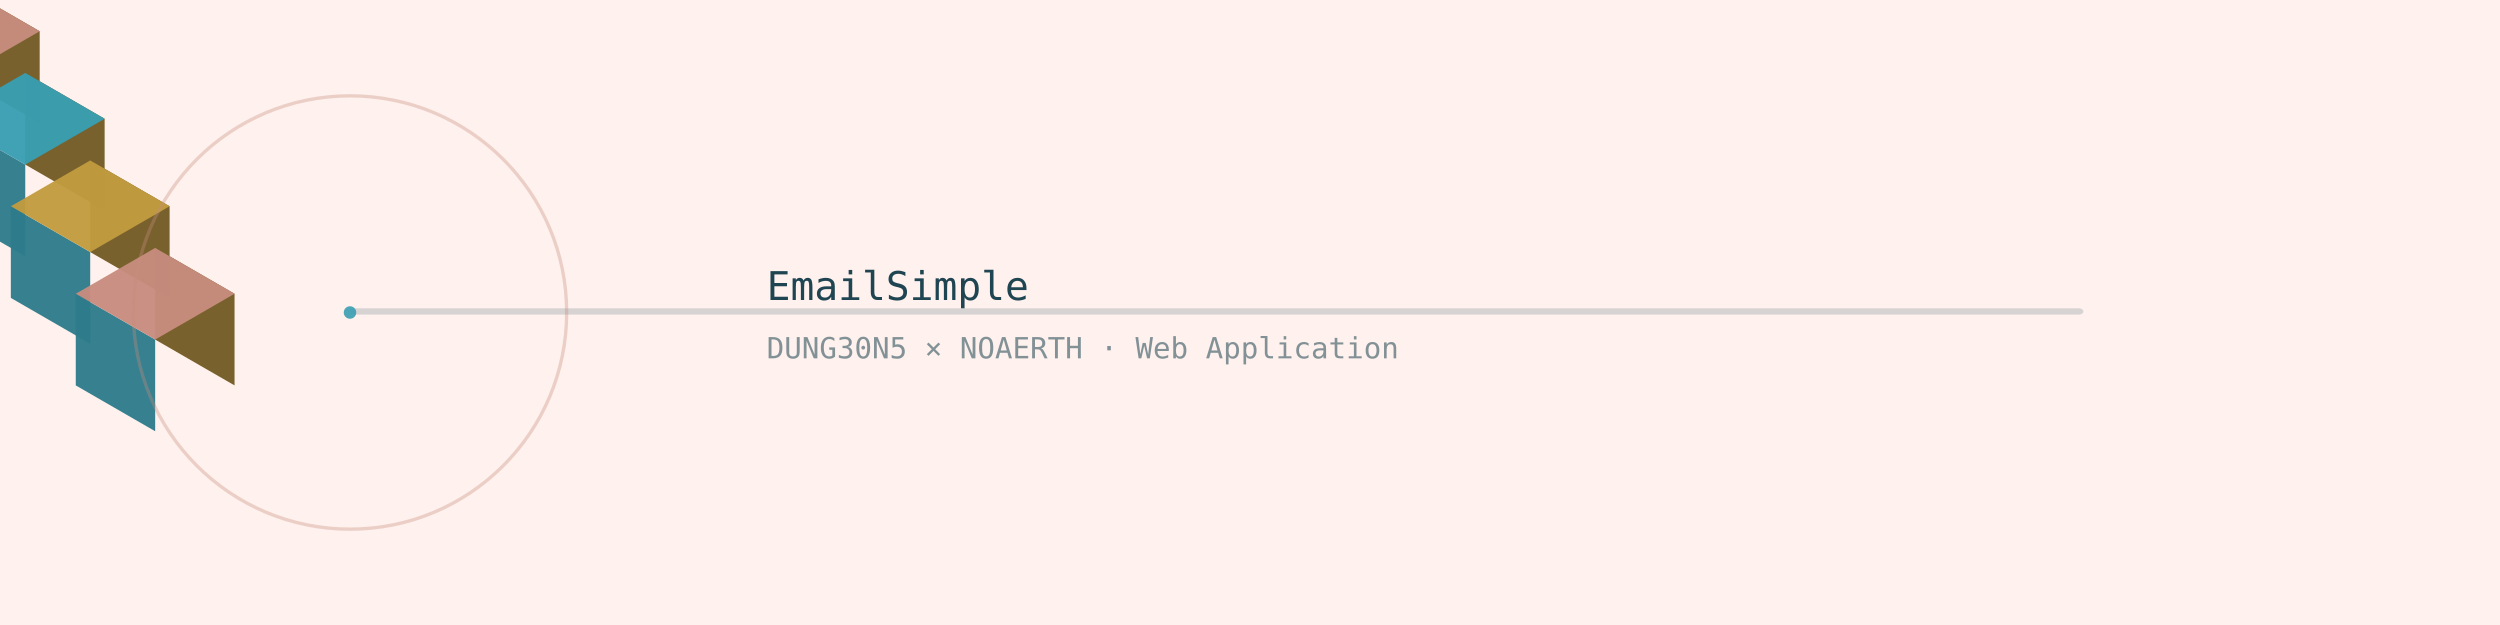
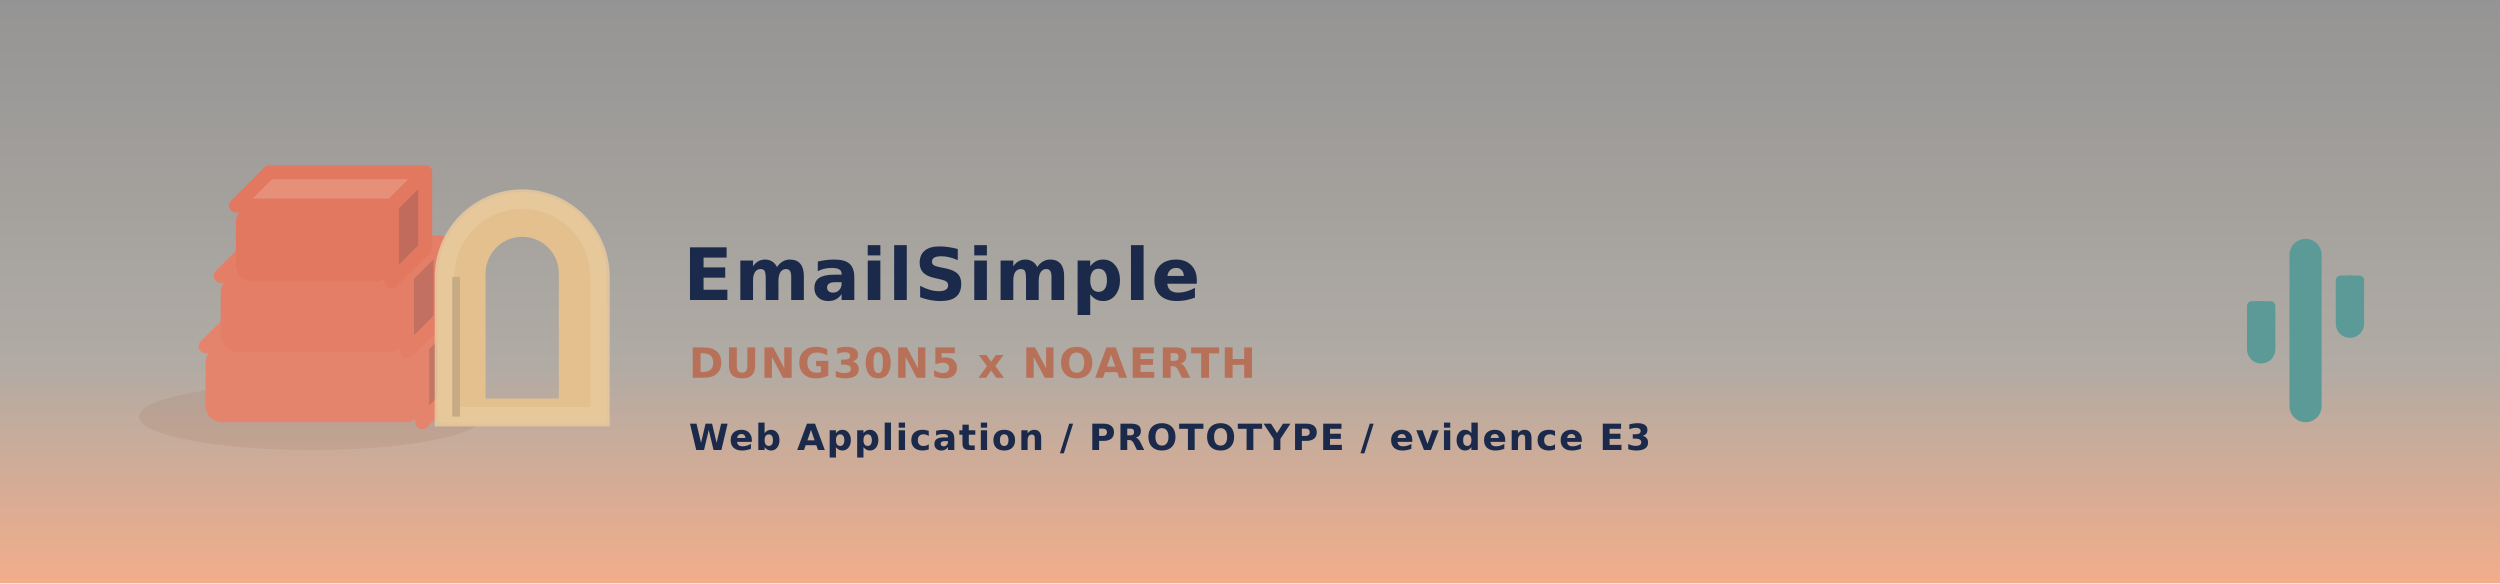
- <svg xmlns="http://www.w3.org/2000/svg" viewBox="0 0 1200 300" width="1200" height="300" role="img" aria-label="EmailSimple identity object">
-   <rect width="1200" height="300" fill="#fff1ed" />
-   <defs>
-     <linearGradient id="gft" x1="0" y1="0" x2="1" y2="1">
-       <stop offset="0%" stop-color="#c78c7e" />
-       <stop offset="100%" stop-color="#389eb2" />
-     </linearGradient>
-   </defs>
-   <rect x="168.00" y="148.00" width="832.00" height="3.00" rx="2.00" fill="rgba(6,50,65,0.160)" opacity="1.00" />
-   <polygon points="-19.05,37.00 19.05,59.00 19.05,15.00 -19.05,-7.00" fill="#715a24" opacity="0.95" />
-   <polygon points="-57.16,59.00 -19.05,81.00 -19.05,37.00 -57.16,15.00" fill="#2c7b8b" opacity="0.95" />
-   <polygon points="-19.05,-7.00 19.05,15.00 -19.05,37.00 -57.16,15.00" fill="#c78c7e" opacity="0.95" />
-   <polygon points="12.12,79.00 50.23,101.00 50.23,57.00 12.12,35.00" fill="#715a24" opacity="0.95" />
-   <polygon points="-25.98,101.00 12.12,123.00 12.12,79.00 -25.98,57.00" fill="#2c7b8b" opacity="0.95" />
-   <polygon points="12.12,35.00 50.23,57.00 12.12,79.00 -25.98,57.00" fill="#389eb2" opacity="0.95" />
-   <polygon points="43.30,121.00 81.41,143.00 81.41,99.00 43.30,77.00" fill="#715a24" opacity="0.95" />
-   <polygon points="5.20,143.00 43.30,165.00 43.30,121.00 5.20,99.00" fill="#2c7b8b" opacity="0.95" />
-   <polygon points="43.30,77.00 81.41,99.00 43.30,121.00 5.20,99.00" fill="#c29b3e" opacity="0.95" />
-   <polygon points="74.48,163.00 112.58,185.00 112.58,141.00 74.48,119.00" fill="#715a24" opacity="0.95" />
-   <polygon points="36.37,185.00 74.48,207.00 74.48,163.00 36.37,141.00" fill="#2c7b8b" opacity="0.95" />
-   <polygon points="74.48,119.00 112.58,141.00 74.48,163.00 36.37,141.00" fill="#c78c7e" opacity="0.95" />
+ <svg xmlns="http://www.w3.org/2000/svg" width="900" height="210" viewBox="0 0 900 210" role="img" aria-label="EmailSimple - identity object">
+   <linearGradient id="skyf" x1="0" y1="0" x2="0" y2="1">
+     <stop offset="0" stop-color="#959494" />
+     <stop offset="0.62" stop-color="#b0aba4" />
+     <stop offset="1" stop-color="#f3ad8a" />
+   </linearGradient>
+   <rect width="900" height="210" fill="url(#skyf)" />
+   <rect x="0" y="352" width="900" height="-142" fill="#e9cda3" />
+   <rect x="0" y="352" width="900" height="3" fill="#ebd1a9" />
+   <ellipse cx="112" cy="150" rx="62" ry="12" fill="rgba(138,90,68,0.11)" />
  <g>
-     <circle cx="168.00" cy="150.00" r="104.00" fill="none" stroke="rgba(199,140,126,0.350)" stroke-width="1.60" opacity="1.00" />
-     <animate attributeName="opacity" values="0.25;1.0;0.25" dur="18.8s" begin="0s" repeatCount="indefinite" />
+     <path d="M74,124.67 L152,124.67 L164,112.67 L86,112.67 Z" fill="#e99a82" stroke="#e5846c" stroke-width="5" stroke-linejoin="round" />
+     <path d="M152,124.67 L164,112.67 L164,140 L152,152 Z" fill="#c37566" stroke="#e5846c" stroke-width="5" stroke-linejoin="round" />
+     <rect x="74" y="124.67" width="78" height="27.33" rx="6" fill="#e5846c" />
+     <path d="M79.46,99.33 L146.54,99.33 L158.54,87.33 L91.46,87.33 Z" fill="#e8957d" stroke="#e47e66" stroke-width="5" stroke-linejoin="round" />
+     <path d="M146.54,99.33 L158.54,87.33 L158.54,114.67 L146.54,126.67 Z" fill="#c27061" stroke="#e47e66" stroke-width="5" stroke-linejoin="round" />
+     <rect x="79.46" y="99.33" width="67.08" height="27.33" rx="6" fill="#e47e66" />
+     <path d="M84.92,74 L141.08,74 L153.08,62 L96.92,62 Z" fill="#e79079" stroke="#e37861" stroke-width="5" stroke-linejoin="round" />
+     <path d="M141.08,74 L153.08,62 L153.08,89.33 L141.08,101.33 Z" fill="#c16b5d" stroke="#e37861" stroke-width="5" stroke-linejoin="round" />
+     <rect x="84.92" y="74" width="56.16" height="27.33" rx="6" fill="#e37861" />
+     <animate attributeName="opacity" values="0.72;1;0.72" dur="6s" begin="0s" repeatCount="indefinite" />
  </g>
-   <circle cx="168" cy="150" r="3" fill="rgba(56,158,178,0.900)">
-     <animate attributeName="opacity" values="0.35;0.95;0.35" dur="18.8s" begin="0s" repeatCount="indefinite" />
-   </circle>
-   <text x="368" y="144" font-family="ui-monospace,Menlo,monospace" font-size="19" fill="rgba(6,50,65,0.900)">EmailSimple</text>
-   <text x="368" y="172" font-family="ui-monospace,Menlo,monospace" font-size="14" fill="rgba(6,50,65,0.500)">DUNG30N5 × NOAERTH · Web Application</text>
+   <path d="M160,150 L160,99.68 A28,28 0 0 1 216,99.68 L216,150 Z M172.32,146 L172.32,98.43 A15.68,15.68 0 0 1 203.68,98.43 L203.68,146 Z" fill="#e3c08d" fill-rule="evenodd" stroke="#e3c08d" stroke-width="5" stroke-linejoin="round" />
+   <path d="M160,150 L160,99.68 A28,28 0 0 1 216,99.68 L216,150 Z" fill="none" stroke="#e8c99d" stroke-width="7" stroke-linecap="round" opacity="0.85" />
+   <rect x="162.8" y="99.68" width="2.8" height="50.32" fill="#c7ab84" />
+   <text x="246" y="108" font-family="Verdana,DejaVu Sans,sans-serif" font-size="26" font-weight="700" letter-spacing="0.6" fill="#1b2a4a" text-anchor="start">EmailSimple</text>
+   <text x="248" y="136" font-family="Verdana,DejaVu Sans,sans-serif" font-size="15" font-weight="700" letter-spacing="0.6" fill="#b87159" text-anchor="start">DUNG30N5 x NOAERTH</text>
+   <text x="248" y="162" font-family="Verdana,DejaVu Sans,sans-serif" font-size="13" font-weight="700" letter-spacing="0.6" fill="#1b2a4a" text-anchor="start">Web Application  /  PROTOTYPE  /  evidence E3</text>
+   <rect x="824.22" y="86" width="11.56" height="66" rx="5.78" fill="#5b9a97" />
+   <rect x="808.92" y="108.44" width="10.2" height="22.44" rx="5.1" fill="#5b9a97" />
+   <rect x="808.92" y="108.44" width="10.2" height="6.6" rx="1.7" fill="#5b9a97" />
+   <rect x="840.88" y="99.2" width="10.2" height="22.44" rx="5.1" fill="#5b9a97" />
+   <rect x="840.88" y="99.2" width="10.2" height="6.6" rx="1.7" fill="#5b9a97" />
</svg>
